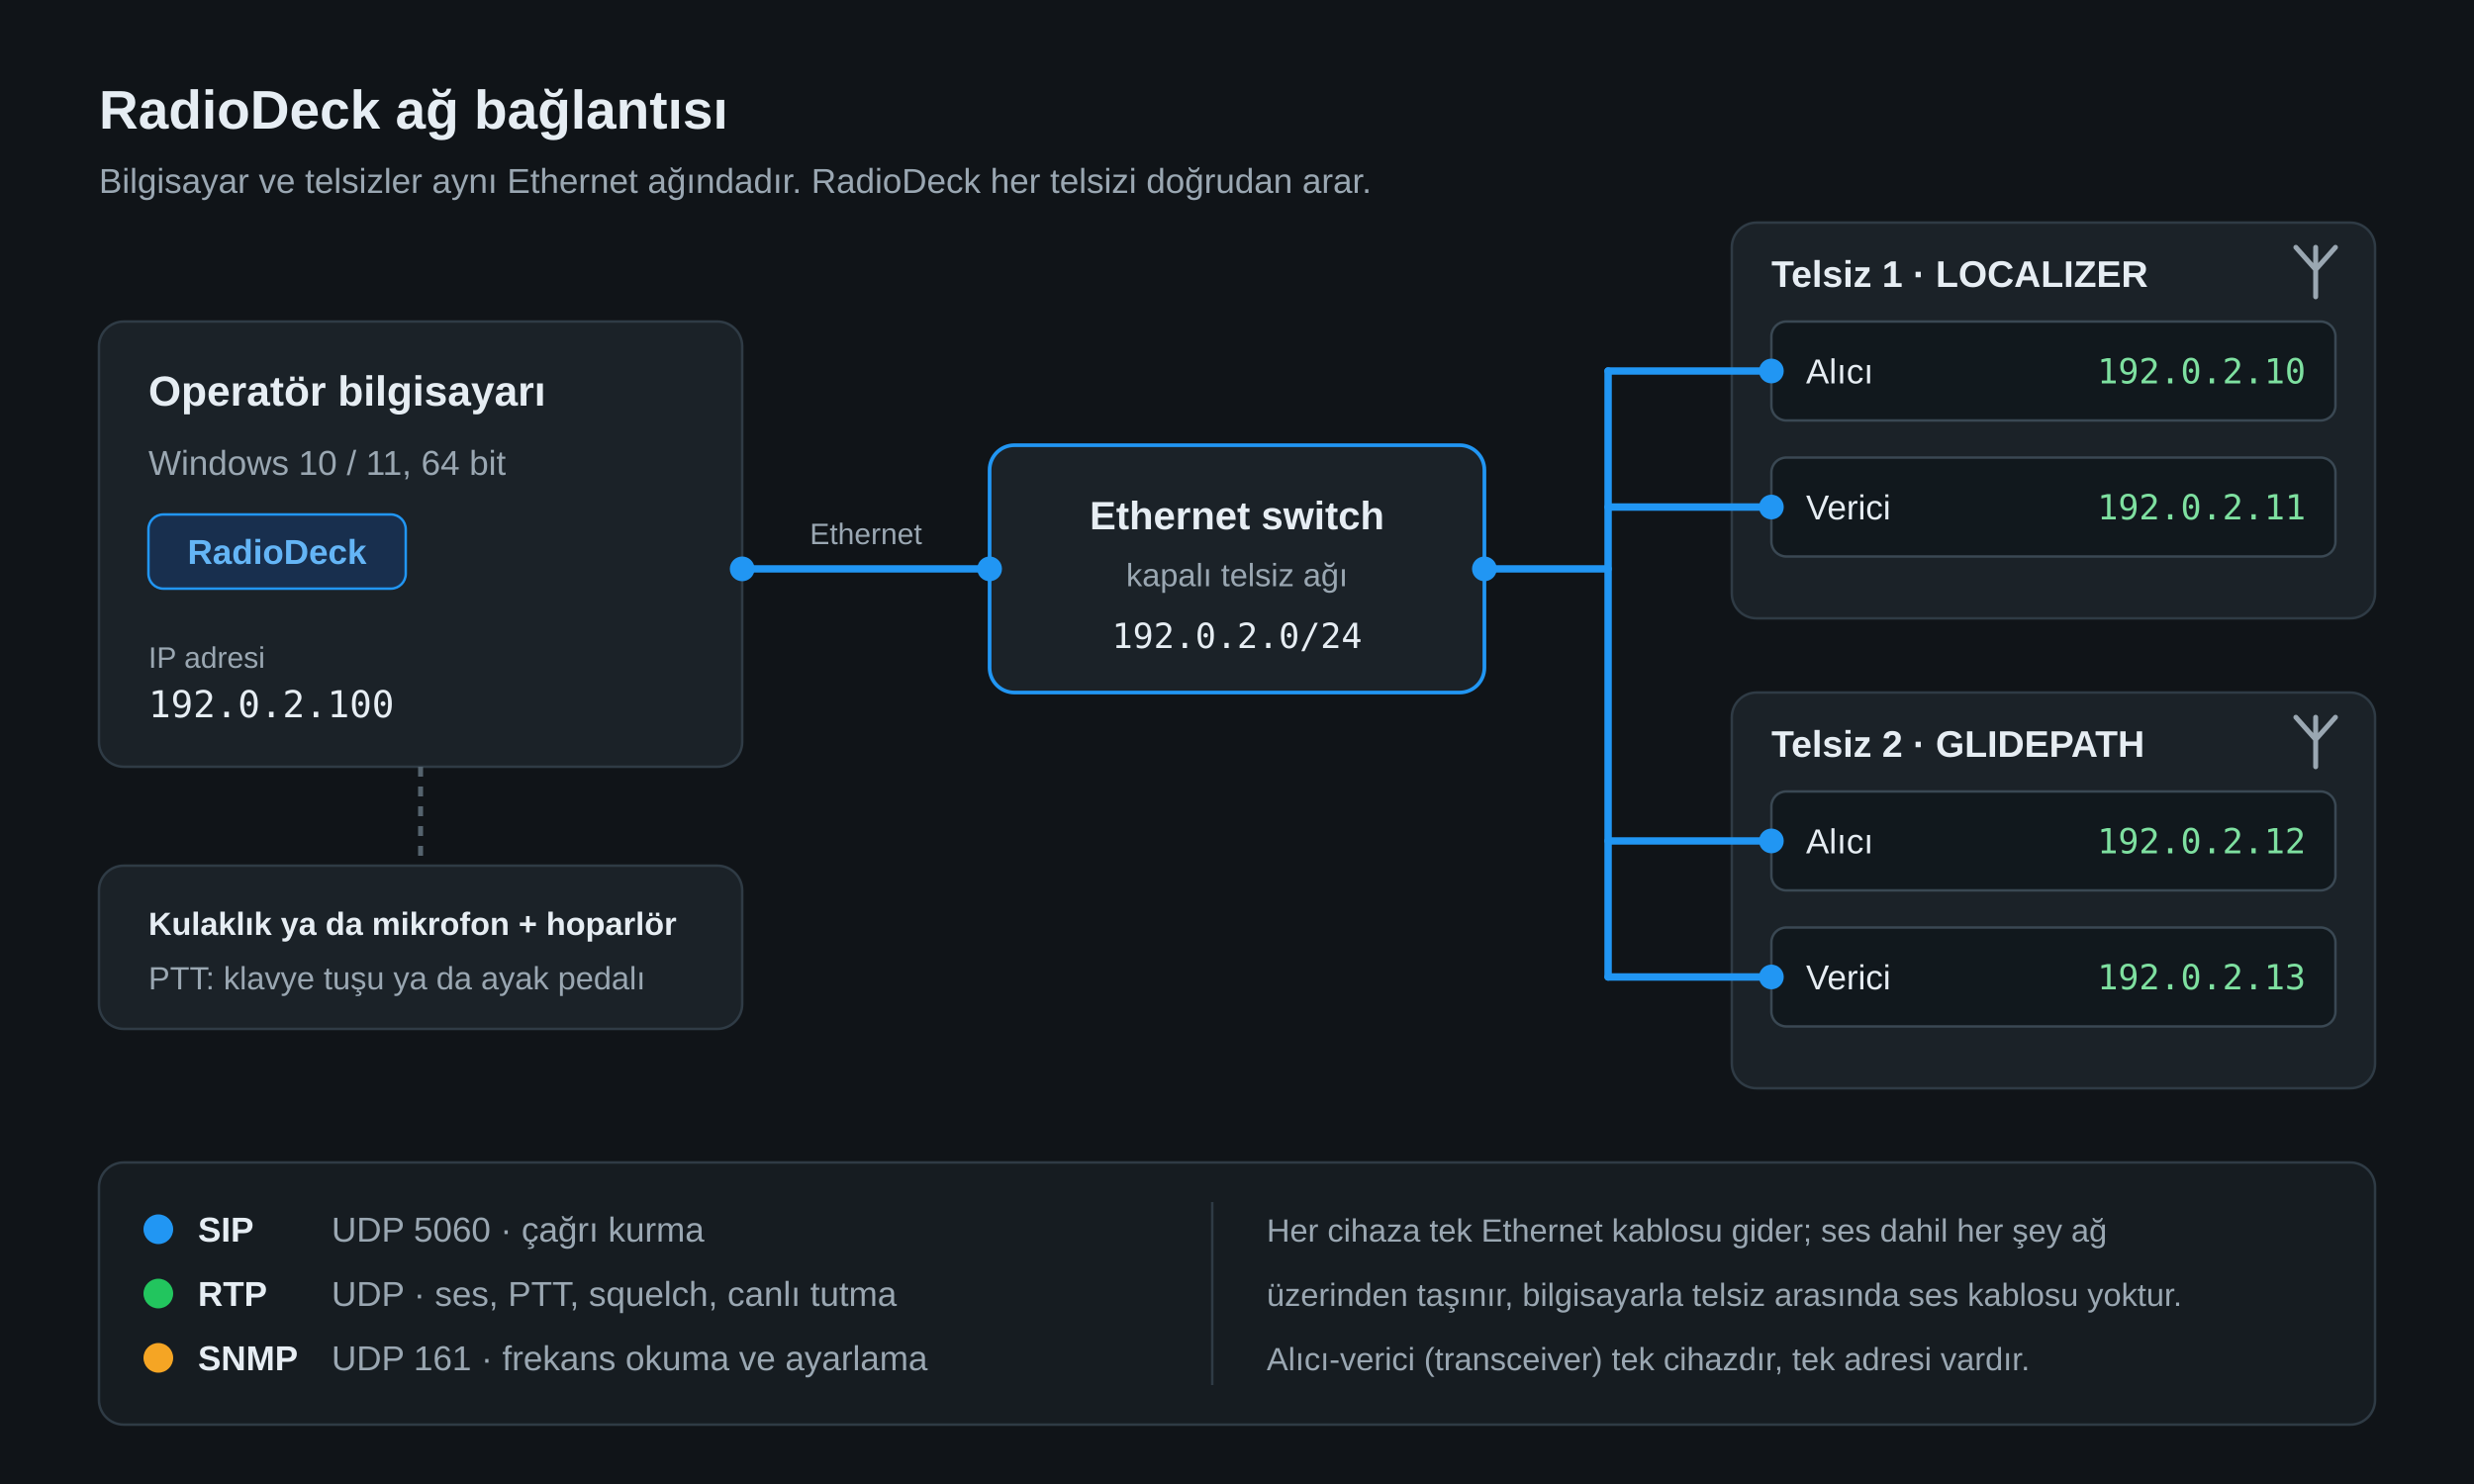
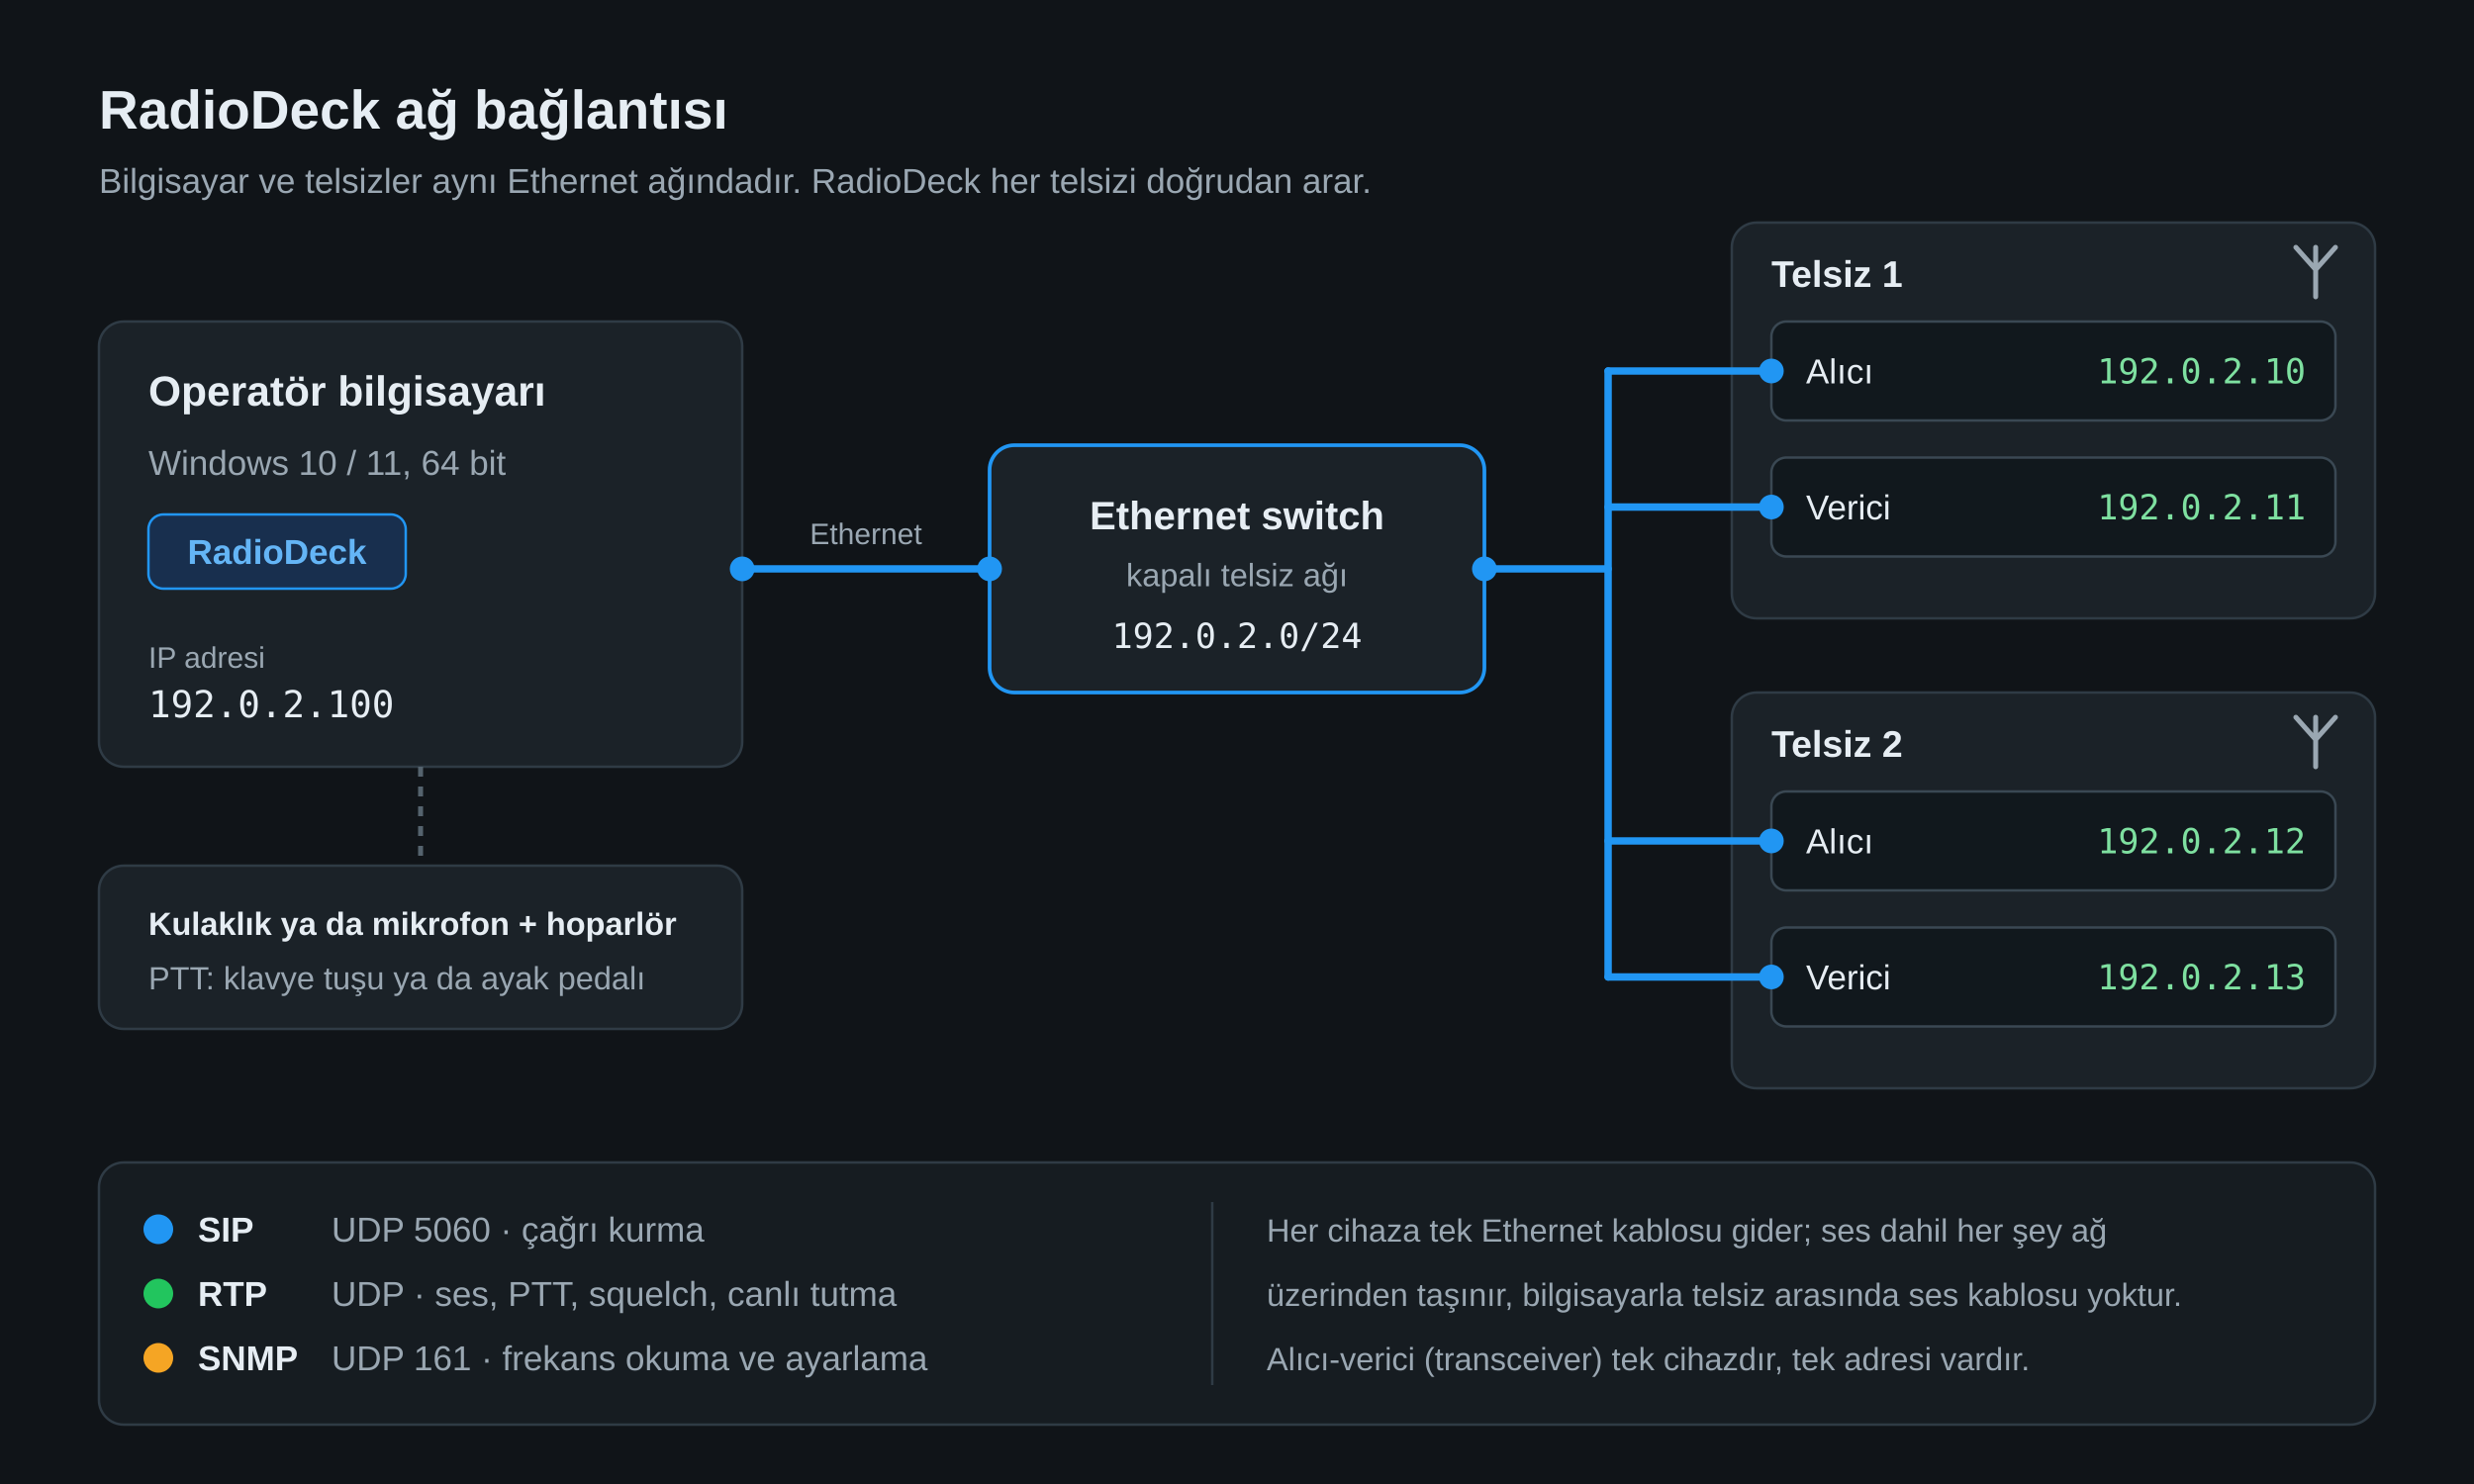
<svg xmlns="http://www.w3.org/2000/svg" viewBox="0 0 1000 600" width="1000" height="600" role="img" aria-labelledby="t d" font-family="Segoe UI, Arial, Helvetica, sans-serif">
  <rect width="1000" height="600" fill="#101418" />
  <text x="40" y="52" font-size="22" font-weight="700" fill="#e6edf3">RadioDeck ağ bağlantısı</text>
  <text x="40" y="78" font-size="14" fill="#9aa7b2">Bilgisayar ve telsizler aynı Ethernet ağındadır. RadioDeck her telsizi doğrudan arar.</text>
  <rect x="40" y="130" width="260" height="180" rx="10" fill="#1b2228" stroke="#2f3b45" />
  <text x="60" y="164" font-size="17" font-weight="700" fill="#e6edf3">Operatör bilgisayarı</text>
  <text x="60" y="192" font-size="14" fill="#9aa7b2">Windows 10 / 11, 64 bit</text>
  <rect x="60" y="208" width="104" height="30" rx="6" fill="#0d6efd" fill-opacity="0.18" stroke="#2196f3" />
  <text x="112" y="228" font-size="14" font-weight="700" fill="#64b5f6" text-anchor="middle">RadioDeck</text>
  <text x="60" y="270" font-size="12" fill="#9aa7b2">IP adresi</text>
  <text x="60" y="290" font-size="15" fill="#e6edf3" font-family="Consolas, Menlo, monospace">192.0.2.100</text>
  <line x1="170" y1="310" x2="170" y2="350" stroke="#55636e" stroke-width="2" stroke-dasharray="4 4" />
  <rect x="40" y="350" width="260" height="66" rx="10" fill="#1b2228" stroke="#2f3b45" />
  <text x="60" y="378" font-size="13" font-weight="700" fill="#e6edf3">Kulaklık ya da mikrofon + hoparlör</text>
  <text x="60" y="400" font-size="13" fill="#9aa7b2">PTT: klavye tuşu ya da ayak pedalı</text>
  <rect x="700" y="90" width="260" height="160" rx="10" fill="#1b2228" stroke="#2f3b45" />
-   <text x="716" y="116" font-size="15" font-weight="700" fill="#e6edf3">Telsiz 1 · LOCALIZER</text>
+   <text x="716" y="116" font-size="15" font-weight="700" fill="#e6edf3">Telsiz 1</text>
  <path d="M936 100 v20 M928 100 l8 9 l8 -9" fill="none" stroke="#9aa7b2" stroke-width="2" stroke-linecap="round" />
  <rect x="700" y="280" width="260" height="160" rx="10" fill="#1b2228" stroke="#2f3b45" />
-   <text x="716" y="306" font-size="15" font-weight="700" fill="#e6edf3">Telsiz 2 · GLIDEPATH</text>
+   <text x="716" y="306" font-size="15" font-weight="700" fill="#e6edf3">Telsiz 2</text>
  <path d="M936 290 v20 M928 290 l8 9 l8 -9" fill="none" stroke="#9aa7b2" stroke-width="2" stroke-linecap="round" />
  <g fill="none" stroke="#2196f3" stroke-width="3" stroke-linecap="round" stroke-linejoin="round">
    <path d="M300 230 H400" />
    <path d="M600 230 H650" />
    <path d="M650 150 V395" />
    <path d="M650 150 H716" />
    <path d="M650 205 H716" />
    <path d="M650 340 H716" />
    <path d="M650 395 H716" />
  </g>
  <text x="350" y="220" font-size="12" fill="#9aa7b2" text-anchor="middle">Ethernet</text>
  <rect x="400" y="180" width="200" height="100" rx="10" fill="#1b2228" stroke="#2196f3" stroke-width="1.5" />
  <text x="500" y="214" font-size="16" font-weight="700" fill="#e6edf3" text-anchor="middle">Ethernet switch</text>
  <text x="500" y="237" font-size="13" fill="#9aa7b2" text-anchor="middle">kapalı telsiz ağı</text>
  <text x="500" y="262" font-size="14" fill="#e6edf3" text-anchor="middle" font-family="Consolas, Menlo, monospace">192.0.2.0/24</text>
  <g font-size="14">
    <rect x="716" y="130" width="228" height="40" rx="6" fill="#11181d" stroke="#3a4853" />
    <text x="730" y="155" fill="#e6edf3">Alıcı</text>
    <text x="932" y="155" fill="#7ee0a0" text-anchor="end" font-family="Consolas, Menlo, monospace">192.0.2.10</text>
    <rect x="716" y="185" width="228" height="40" rx="6" fill="#11181d" stroke="#3a4853" />
    <text x="730" y="210" fill="#e6edf3">Verici</text>
    <text x="932" y="210" fill="#7ee0a0" text-anchor="end" font-family="Consolas, Menlo, monospace">192.0.2.11</text>
    <rect x="716" y="320" width="228" height="40" rx="6" fill="#11181d" stroke="#3a4853" />
    <text x="730" y="345" fill="#e6edf3">Alıcı</text>
    <text x="932" y="345" fill="#7ee0a0" text-anchor="end" font-family="Consolas, Menlo, monospace">192.0.2.12</text>
    <rect x="716" y="375" width="228" height="40" rx="6" fill="#11181d" stroke="#3a4853" />
    <text x="730" y="400" fill="#e6edf3">Verici</text>
    <text x="932" y="400" fill="#7ee0a0" text-anchor="end" font-family="Consolas, Menlo, monospace">192.0.2.13</text>
  </g>
  <g fill="#2196f3">
    <circle cx="300" cy="230" r="5" />
    <circle cx="400" cy="230" r="5" />
    <circle cx="600" cy="230" r="5" />
    <circle cx="716" cy="150" r="5" />
    <circle cx="716" cy="205" r="5" />
    <circle cx="716" cy="340" r="5" />
    <circle cx="716" cy="395" r="5" />
  </g>
  <rect x="40" y="470" width="920" height="106" rx="10" fill="#161c21" stroke="#2f3b45" />
  <g font-size="14">
    <circle cx="64" cy="497" r="6" fill="#2196f3" />
    <text x="80" y="502" font-weight="700" fill="#e6edf3">SIP</text>
    <text x="134" y="502" fill="#9aa7b2">UDP 5060 · çağrı kurma</text>
    <circle cx="64" cy="523" r="6" fill="#22c55e" />
    <text x="80" y="528" font-weight="700" fill="#e6edf3">RTP</text>
    <text x="134" y="528" fill="#9aa7b2">UDP · ses, PTT, squelch, canlı tutma</text>
    <circle cx="64" cy="549" r="6" fill="#f5a524" />
    <text x="80" y="554" font-weight="700" fill="#e6edf3">SNMP</text>
    <text x="134" y="554" fill="#9aa7b2">UDP 161 · frekans okuma ve ayarlama</text>
  </g>
  <line x1="490" y1="486" x2="490" y2="560" stroke="#2f3b45" />
  <g font-size="13" fill="#9aa7b2">
    <text x="512" y="502">Her cihaza tek Ethernet kablosu gider; ses dahil her şey ağ</text>
    <text x="512" y="528">üzerinden taşınır, bilgisayarla telsiz arasında ses kablosu yoktur.</text>
    <text x="512" y="554">Alıcı-verici (transceiver) tek cihazdır, tek adresi vardır.</text>
  </g>
</svg>
